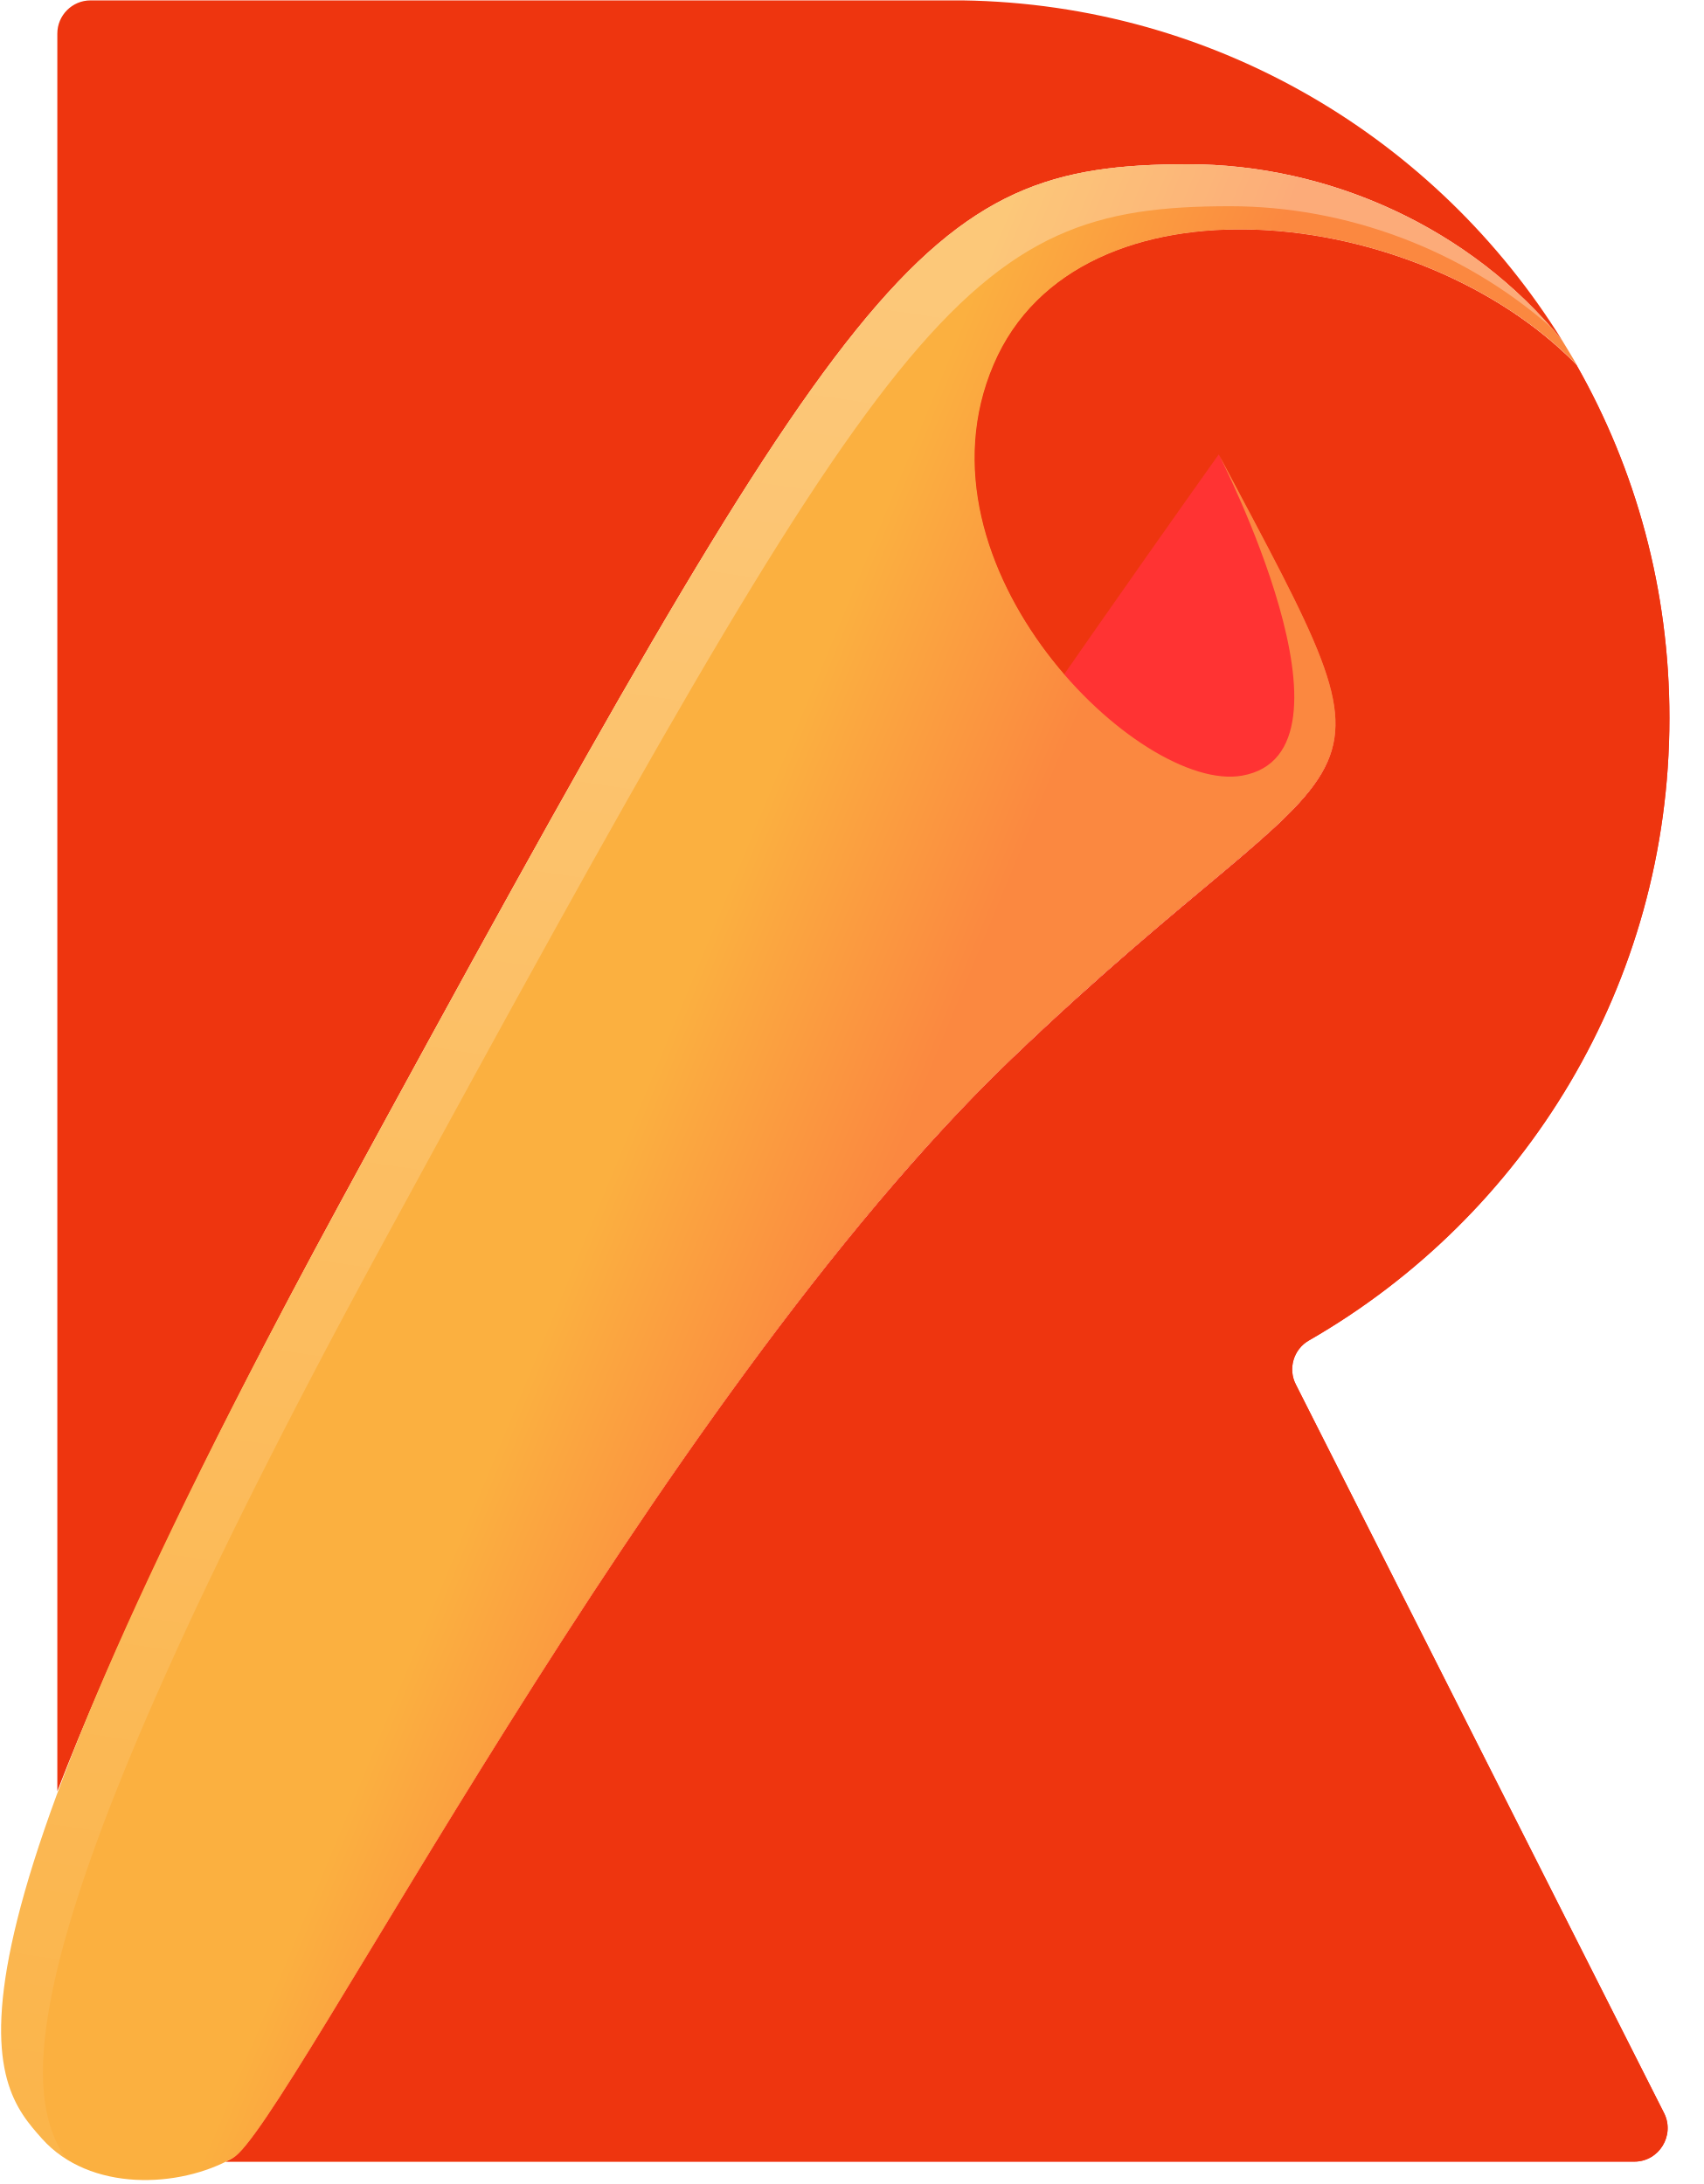
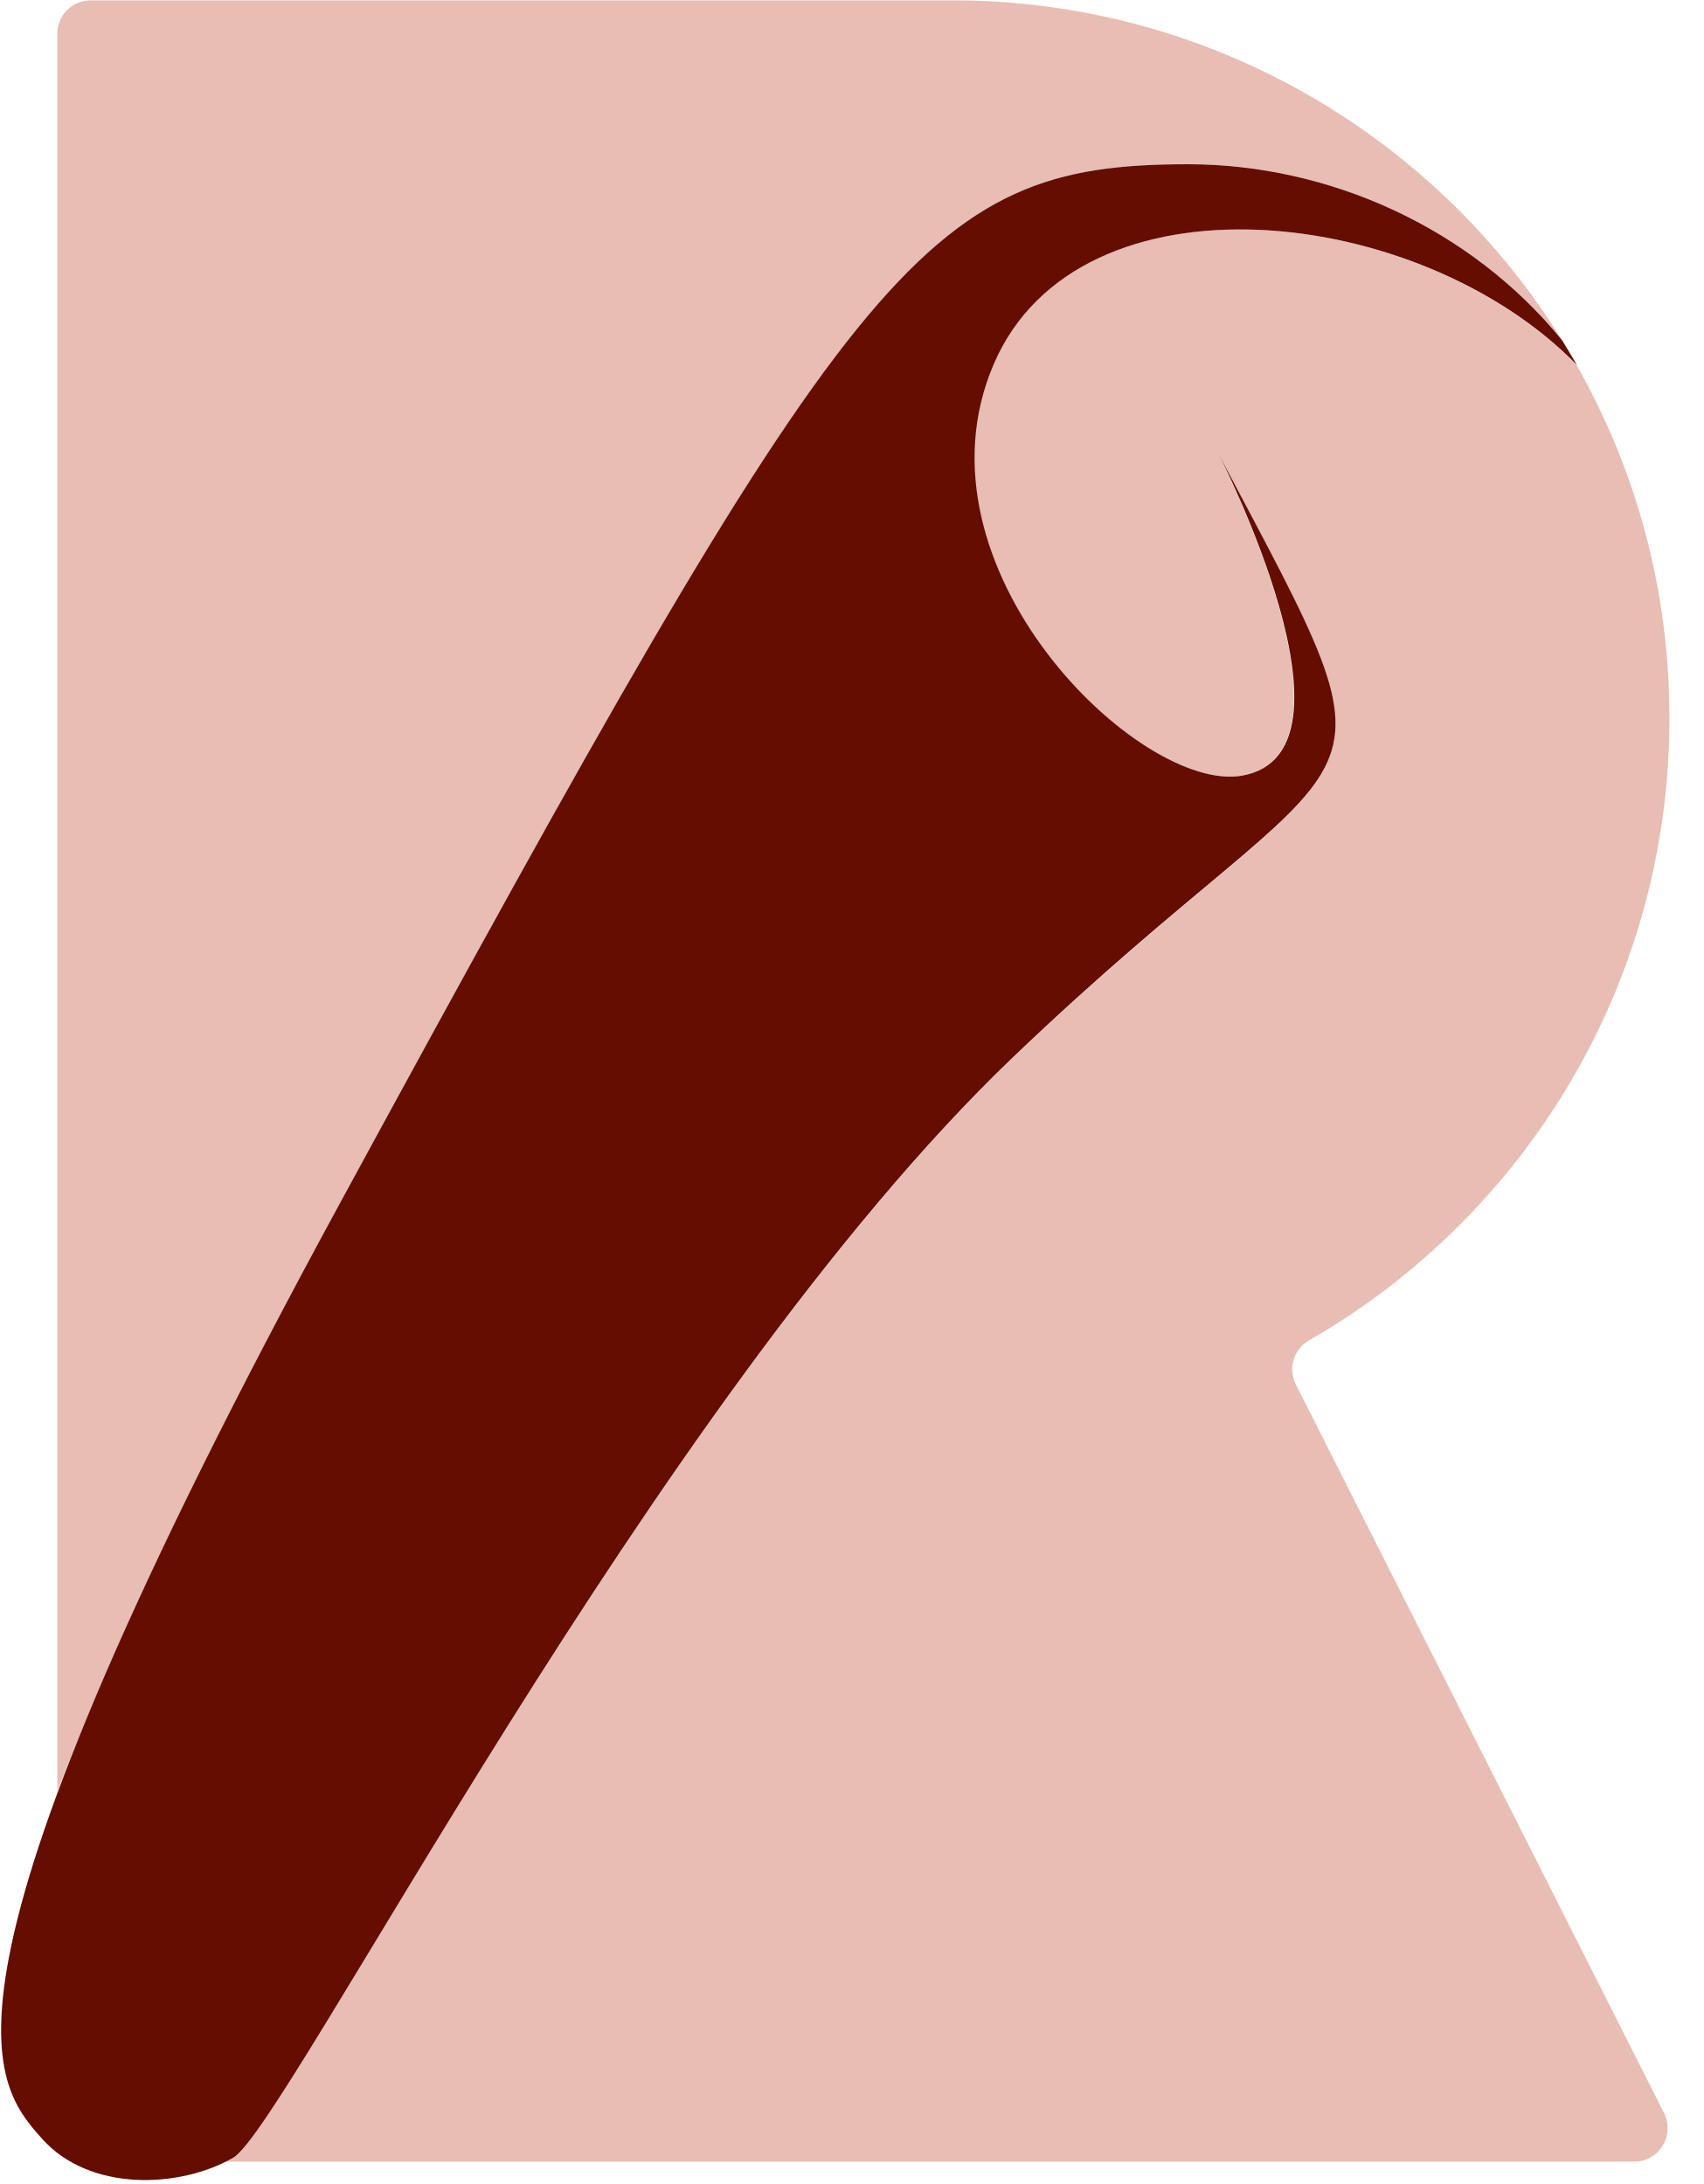
<svg xmlns="http://www.w3.org/2000/svg" width="39px" height="50px" viewBox="0 0 39 50" version="1.1">
-   <defs>
-     <linearGradient x1="26.824%" y1="48.224%" x2="67.576%" y2="55.339%" id="linearGradient-1">
-       <stop stop-color="#FF6533" offset="0%" />
-       <stop stop-color="#FF5633" offset="15.7%" />
-       <stop stop-color="#FF4333" offset="43.4%" />
-       <stop stop-color="#FF3733" offset="71.4%" />
-       <stop stop-color="#FF3333" offset="100%" />
-     </linearGradient>
-     <linearGradient x1="32.293%" y1="39.497%" x2="45.556%" y2="48.914%" id="linearGradient-2">
-       <stop stop-color="#FF6533" offset="0%" />
-       <stop stop-color="#FF5633" offset="15.7%" />
-       <stop stop-color="#FF4333" offset="43.4%" />
-       <stop stop-color="#FF3733" offset="71.4%" />
-       <stop stop-color="#FF3333" offset="100%" />
-     </linearGradient>
-     <linearGradient x1="40.201%" y1="47.215%" x2="53.975%" y2="54.535%" id="linearGradient-3">
-       <stop stop-color="#FBB040" offset="0%" />
-       <stop stop-color="#FB8840" offset="100%" />
-     </linearGradient>
-     <linearGradient x1="55.222%" y1="5.888%" x2="40.926%" y2="128.016%" id="linearGradient-4">
-       <stop stop-color="#FFFFFF" offset="0%" />
-       <stop stop-color="#FFFFFF" stop-opacity="0" offset="100%" />
-     </linearGradient>
-   </defs>
  <g id="Home-Page" stroke="none" stroke-width="1" fill="none" fill-rule="evenodd">
    <g id="Artboard" transform="translate(-881, -2019)">
      <g id="Use-Anything-You-Lov-2" transform="translate(0, 1735)">
        <g id="rollup-js-seeklogo.com" transform="translate(881, 284)">
-           <path d="M38.209,16.438 C38.209,13.5 37.44,10.746 36.084,8.359 C32.491,4.66 24.674,3.803 22.733,8.341 C20.74,12.993 26.082,18.169 28.416,17.758 C31.389,17.233 27.892,10.413 27.892,10.413 C32.438,18.982 31.389,16.359 23.17,24.228 C14.951,32.097 6.558,48.701 5.334,49.401 C5.281,49.436 5.229,49.462 5.167,49.488 L37.405,49.488 C37.973,49.488 38.34,48.885 38.087,48.378 L29.658,31.695 C29.474,31.337 29.605,30.891 29.955,30.69 C34.886,27.857 38.209,22.541 38.209,16.438 Z" id="Path" fill="url(#linearGradient-1)" />
-           <path d="M38.209,16.438 C38.209,13.5 37.44,10.746 36.084,8.359 C32.491,4.66 24.674,3.803 22.733,8.341 C20.74,12.993 26.082,18.169 28.416,17.758 C31.389,17.233 27.892,10.413 27.892,10.413 C32.438,18.982 31.389,16.359 23.17,24.228 C14.951,32.097 6.558,48.701 5.334,49.401 C5.281,49.436 5.229,49.462 5.167,49.488 L37.405,49.488 C37.973,49.488 38.34,48.885 38.087,48.378 L29.658,31.695 C29.474,31.337 29.605,30.891 29.955,30.69 C34.886,27.857 38.209,22.541 38.209,16.438 Z" id="Path" fill="#EE350F" />
-           <path d="M5.334,49.401 C6.558,48.701 14.951,32.089 23.17,24.219 C31.389,16.35 32.438,18.973 27.892,10.405 C27.892,10.405 10.492,34.799 4.197,46.865" id="Path" fill="url(#linearGradient-2)" />
-           <path d="M7.782,27.542 C19.533,5.937 21.072,3.76 27.192,3.76 C30.41,3.76 33.654,5.211 35.752,7.79 C32.893,3.183 27.83,0.096 22.034,0.009 L2.072,0.009 C1.653,0.009 1.312,0.35 1.312,0.769 L1.312,41.007 C2.501,37.938 4.52,33.549 7.782,27.542 Z" id="Path" fill="#EE350F" />
-           <path d="M23.17,24.219 C14.951,32.089 6.558,48.701 5.334,49.401 C4.109,50.1 2.055,50.188 0.962,48.963 C-0.201,47.661 -2.011,45.553 7.782,27.542 C19.533,5.937 21.072,3.76 27.192,3.76 C30.41,3.76 33.654,5.211 35.752,7.79 C35.866,7.974 35.979,8.166 36.093,8.359 C32.499,4.66 24.683,3.803 22.742,8.341 C20.748,12.993 26.091,18.169 28.425,17.758 C31.398,17.233 27.9,10.413 27.9,10.413 C32.438,18.973 31.389,16.35 23.17,24.219 Z" id="Path" fill="url(#linearGradient-3)" />
-           <path d="M8.743,28.504 C20.495,6.899 22.034,4.721 28.154,4.721 C30.803,4.721 33.47,5.709 35.498,7.493 C33.4,5.097 30.287,3.76 27.192,3.76 C21.072,3.76 19.533,5.937 7.782,27.542 C-2.011,45.553 -0.201,47.661 0.962,48.963 C1.128,49.147 1.32,49.304 1.521,49.436 C0.498,47.949 0.044,44.496 8.743,28.504 Z" id="Path" fill="url(#linearGradient-4)" opacity="0.3" />
+           <path d="M38.209,16.438 C38.209,13.5 37.44,10.746 36.084,8.359 C32.491,4.66 24.674,3.803 22.733,8.341 C20.74,12.993 26.082,18.169 28.416,17.758 C31.389,17.233 27.892,10.413 27.892,10.413 C32.438,18.982 31.389,16.359 23.17,24.228 C14.951,32.097 6.558,48.701 5.334,49.401 C5.281,49.436 5.229,49.462 5.167,49.488 L37.405,49.488 C37.973,49.488 38.34,48.885 38.087,48.378 L29.658,31.695 C29.474,31.337 29.605,30.891 29.955,30.69 C34.886,27.857 38.209,22.541 38.209,16.438 Z" id="Path" fill="#e7bdb4" />
+           <path d="M7.782,27.542 C19.533,5.937 21.072,3.76 27.192,3.76 C30.41,3.76 33.654,5.211 35.752,7.79 C32.893,3.183 27.83,0.096 22.034,0.009 L2.072,0.009 C1.653,0.009 1.312,0.35 1.312,0.769 L1.312,41.007 C2.501,37.938 4.52,33.549 7.782,27.542 Z" id="Path" fill="#e7bdb4" />
+           <path d="M23.17,24.219 C14.951,32.089 6.558,48.701 5.334,49.401 C4.109,50.1 2.055,50.188 0.962,48.963 C-0.201,47.661 -2.011,45.553 7.782,27.542 C19.533,5.937 21.072,3.76 27.192,3.76 C30.41,3.76 33.654,5.211 35.752,7.79 C35.866,7.974 35.979,8.166 36.093,8.359 C32.499,4.66 24.683,3.803 22.742,8.341 C20.748,12.993 26.091,18.169 28.425,17.758 C31.398,17.233 27.9,10.413 27.9,10.413 C32.438,18.973 31.389,16.35 23.17,24.219 Z" id="Path" fill="#640d00" />
        </g>
      </g>
    </g>
  </g>
</svg>
